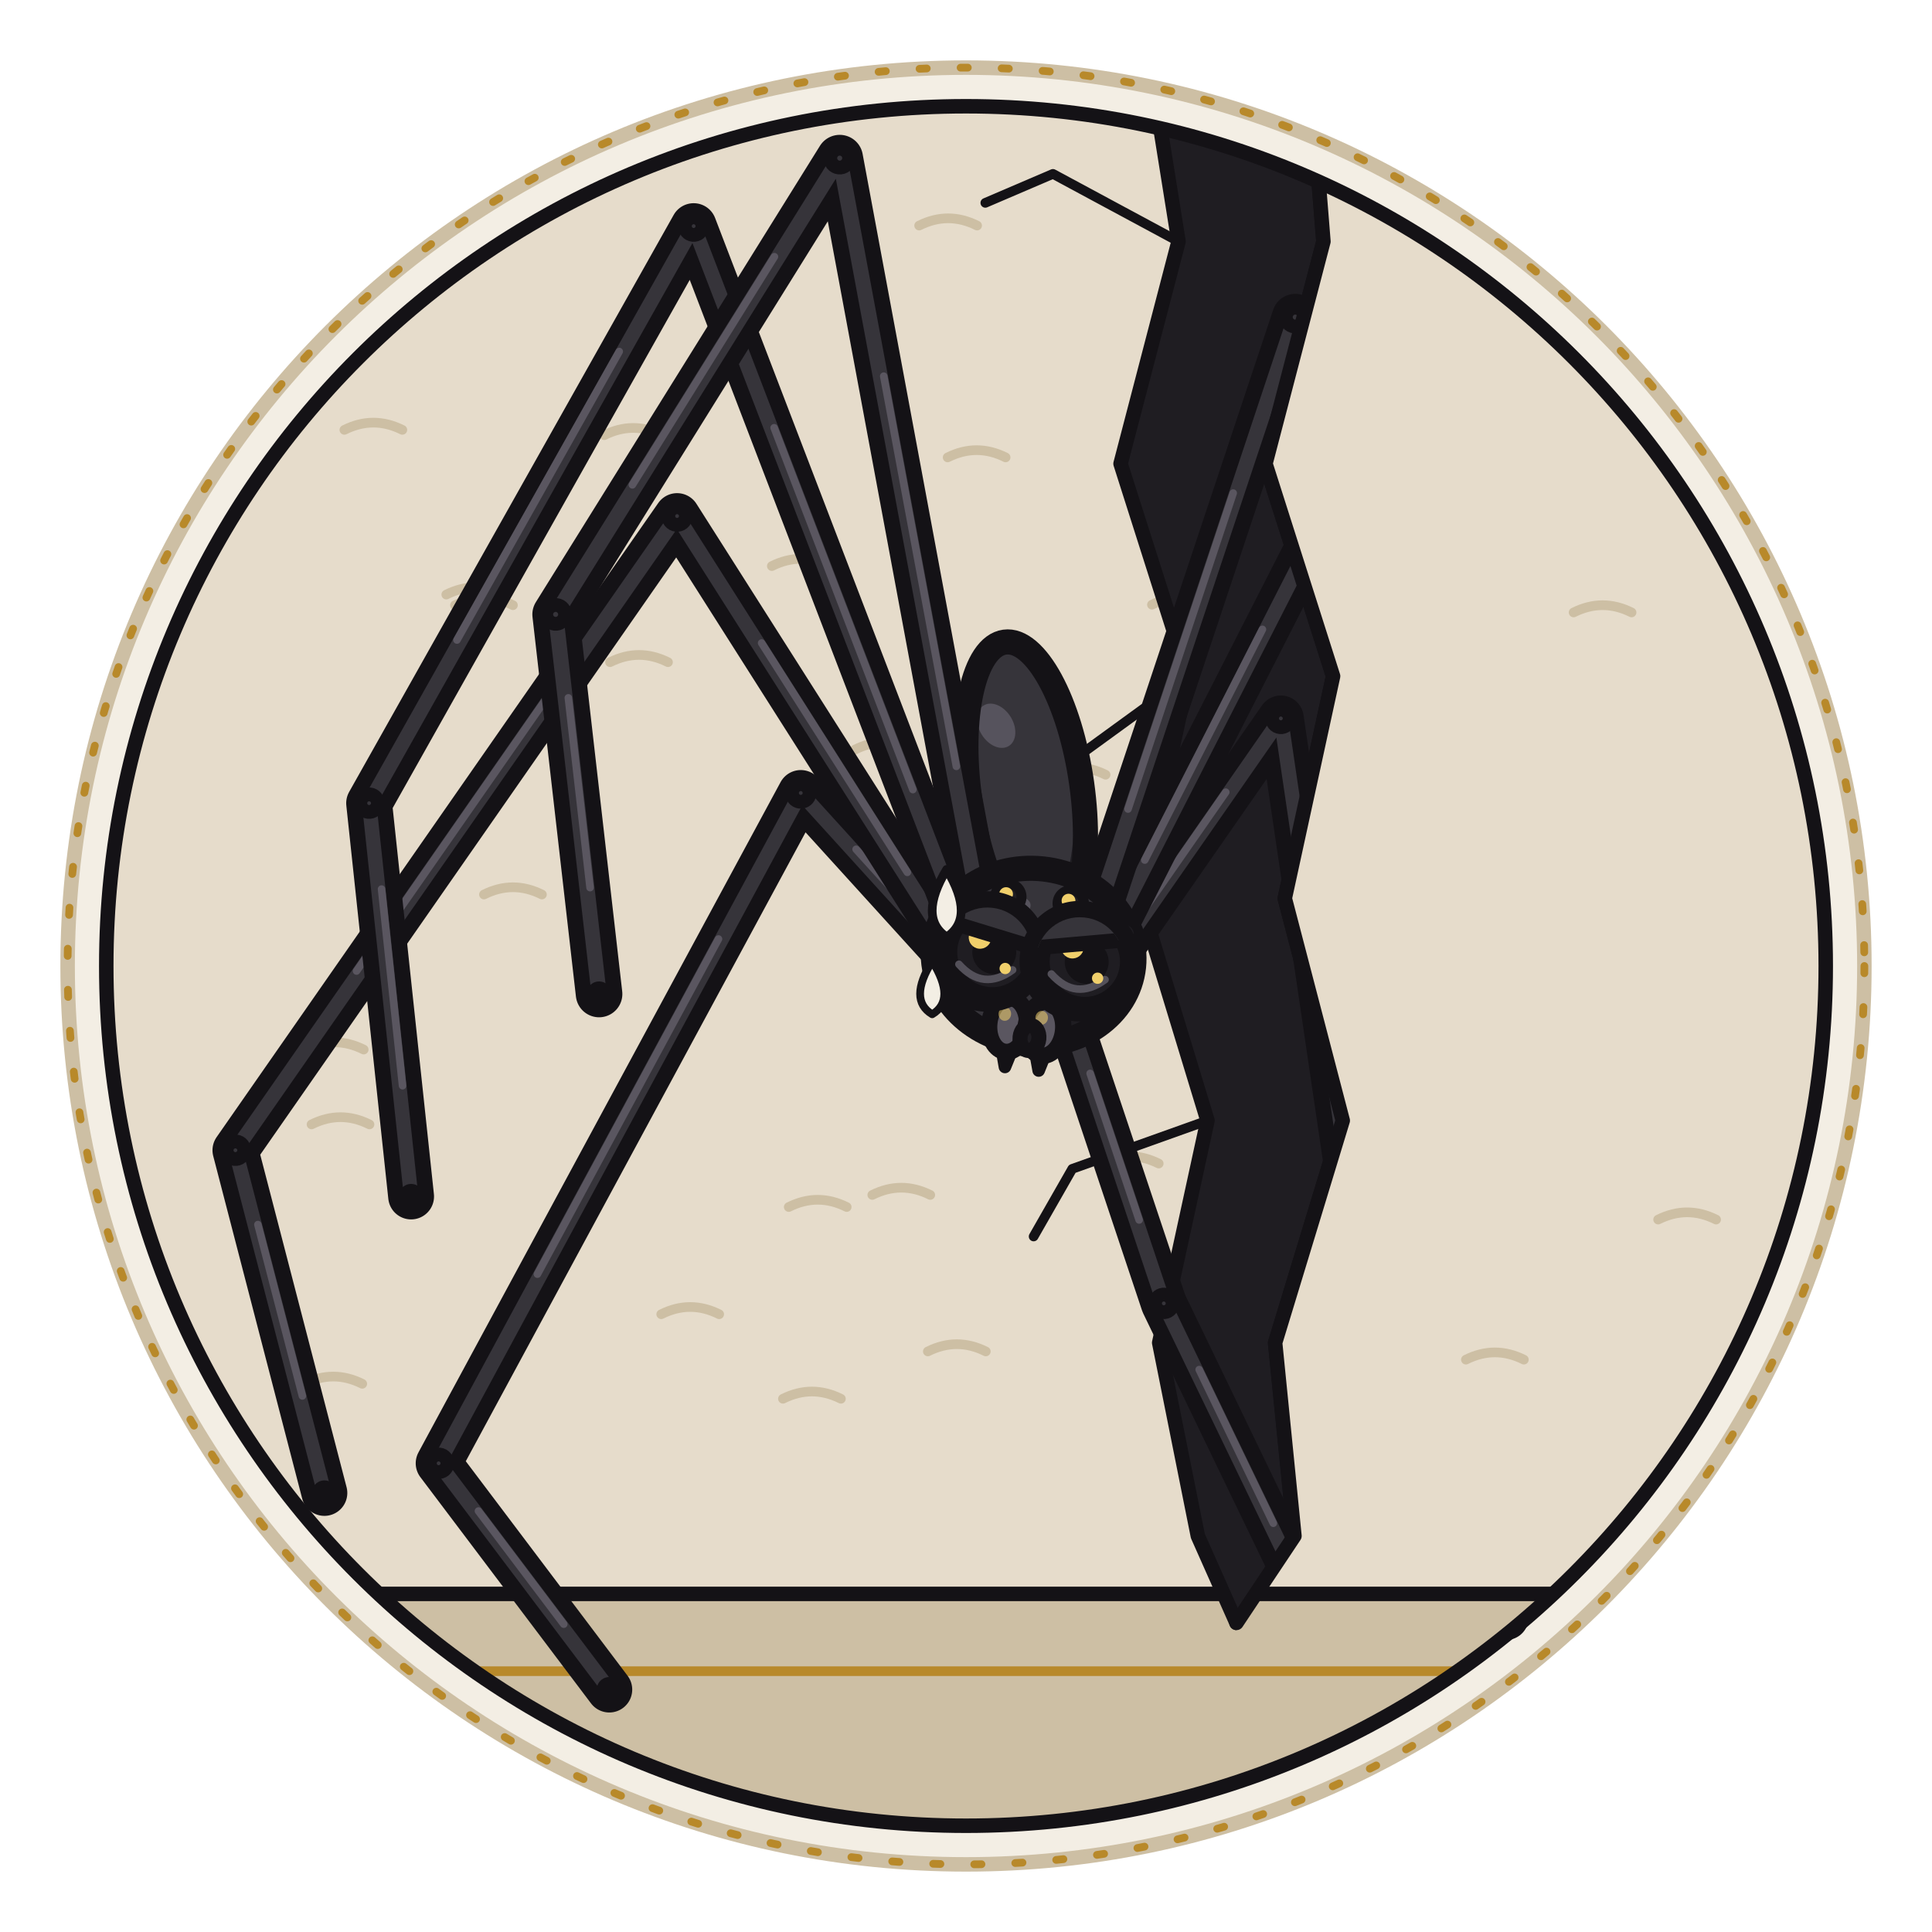
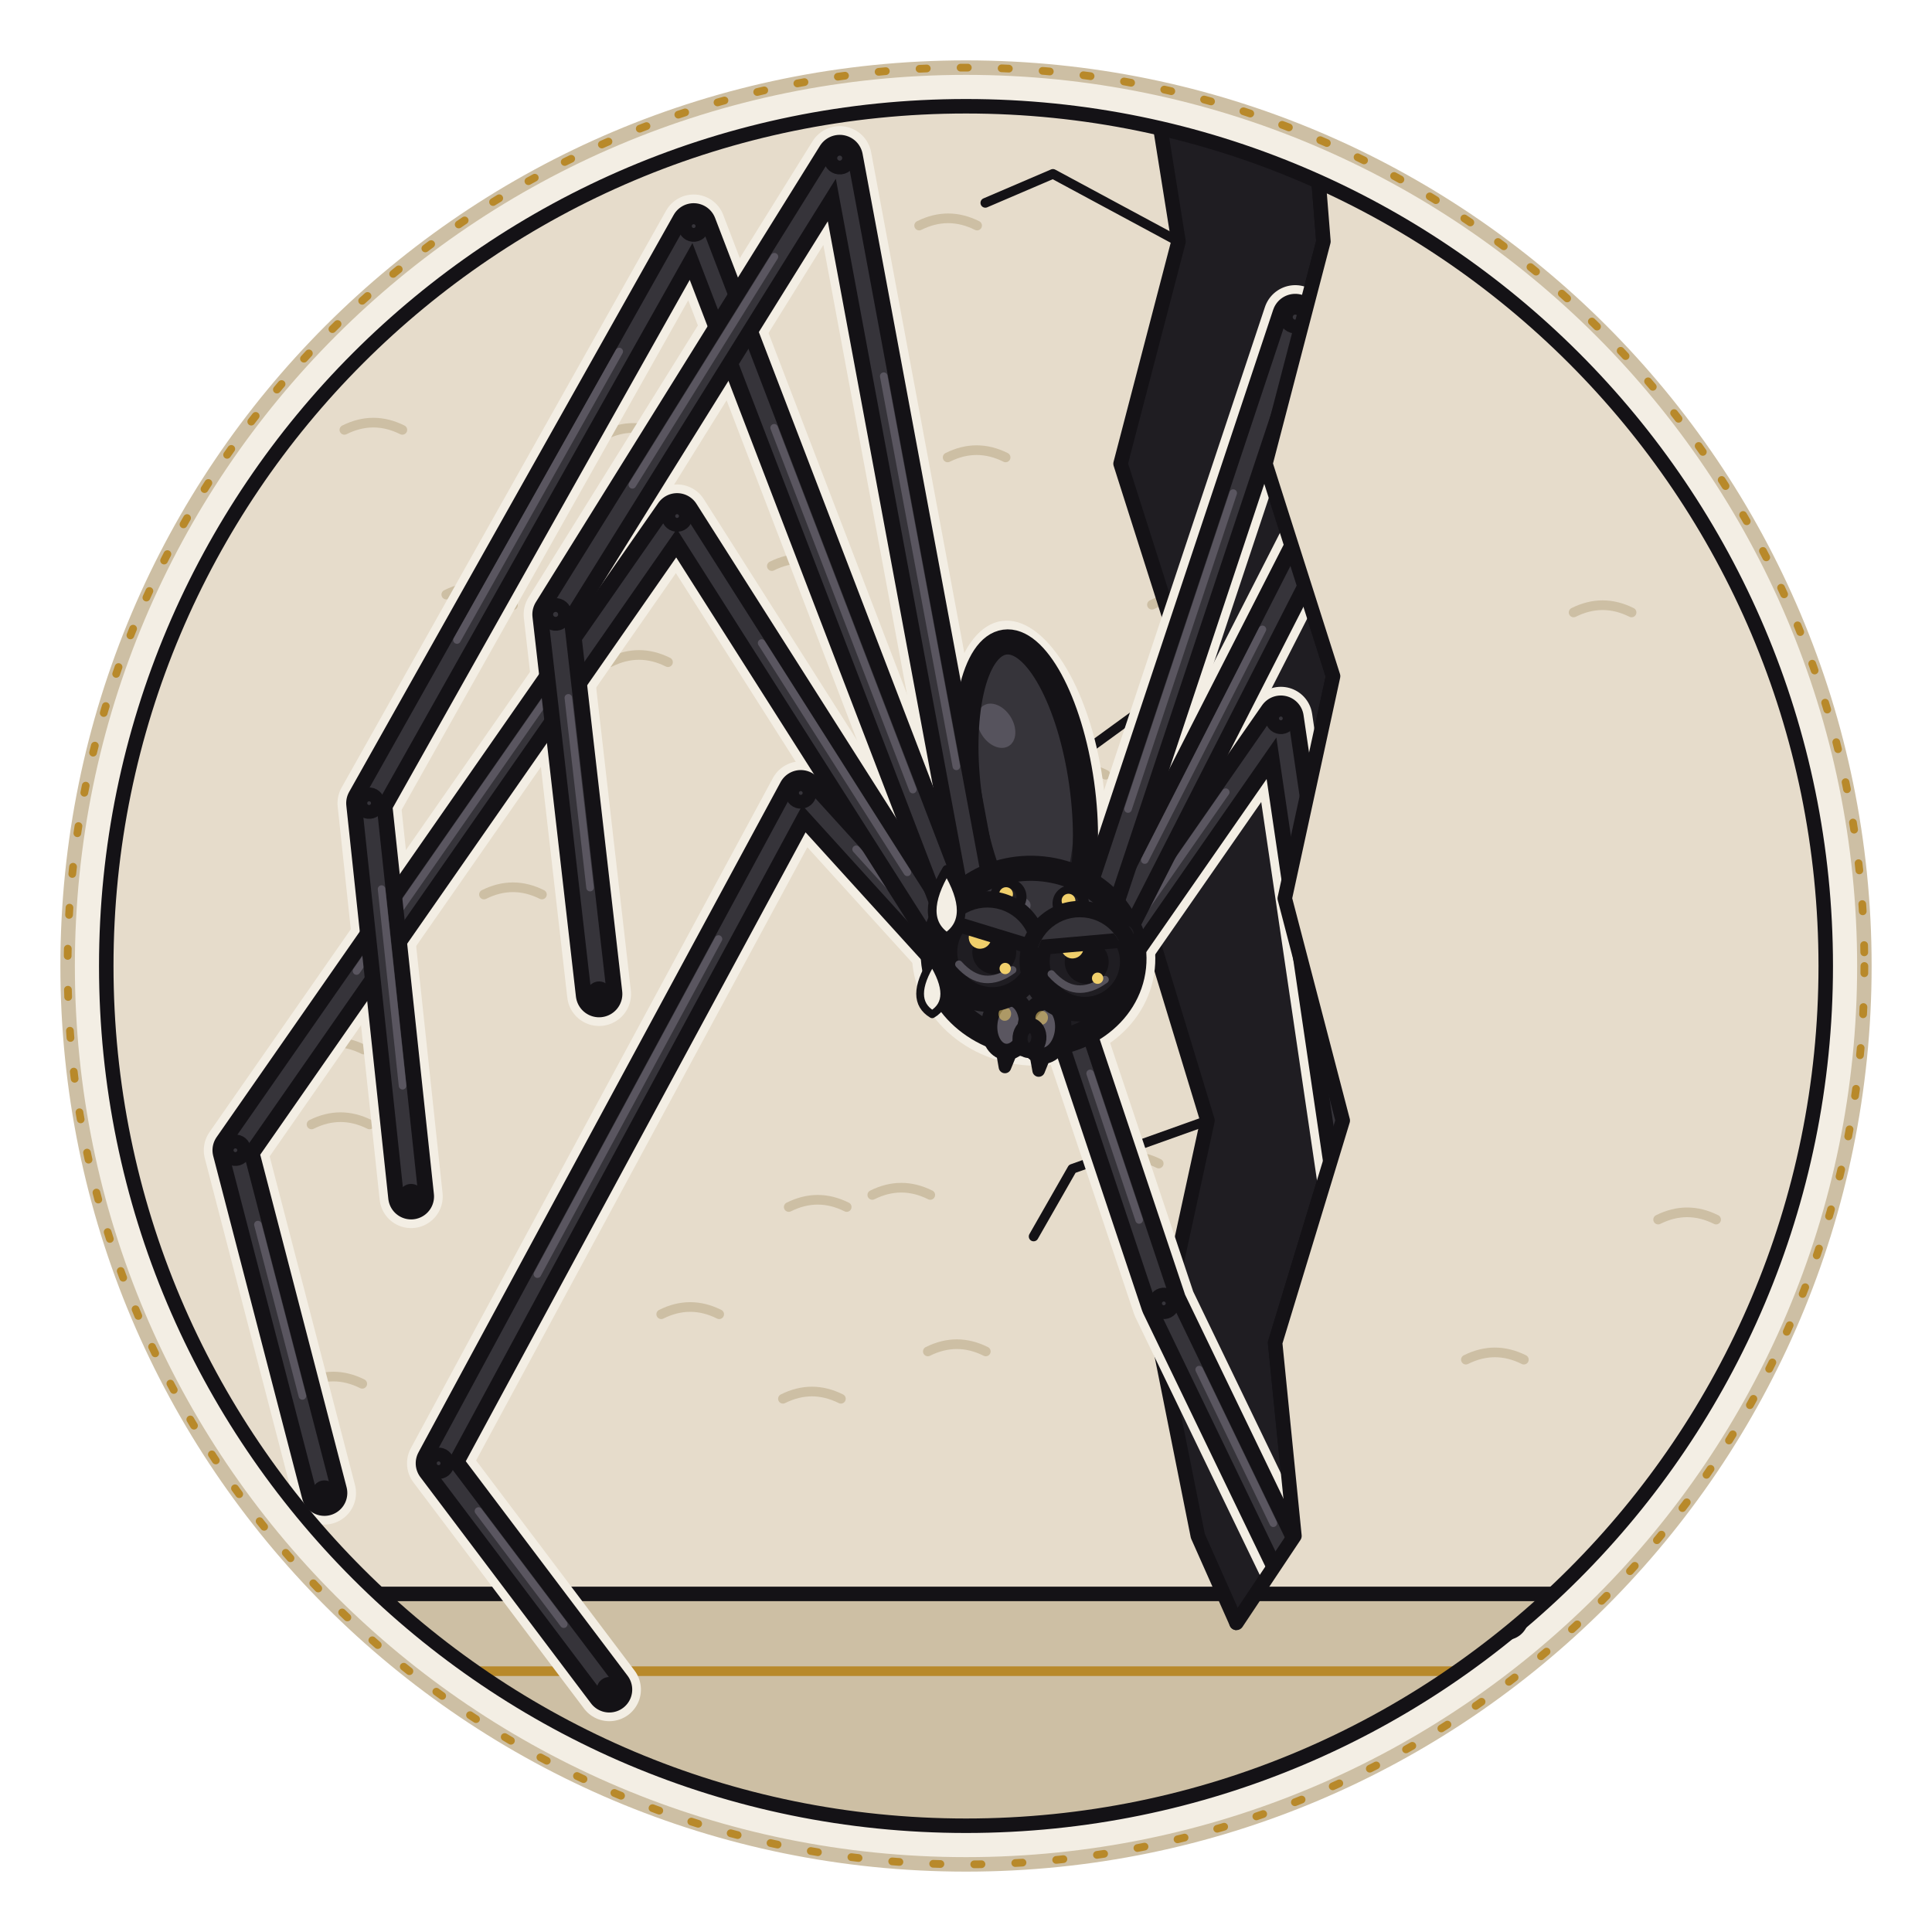
<svg xmlns="http://www.w3.org/2000/svg" viewBox="0 0 400 400" role="img" aria-labelledby="species-cellar-title">
  <clipPath id="sp-cellar-cam0">
    <circle cx="200" cy="200" r="178" fill="#000" />
  </clipPath>
  <circle cx="200" cy="200" r="186" fill="#f3eee4" stroke="#cdbfa4" stroke-width="3" />
  <circle cx="200" cy="200" r="178" fill="#e6dccb" stroke="#cdbfa4" stroke-width="2.5" />
  <clipPath id="sp-cellar-lip1">
    <path d="M270 0 L274 50 L262 96 L276 140 L266 186 L278 232 L264 278 L268 318 L256 336 L256 420 L420 420 L420 0 Z" />
  </clipPath>
  <g clip-path="url(#sp-cellar-cam0)">
    <path d="M177 155.2 q6 -3 12 0M126.3 137.1 q6 -3 12 0M192.1 279.8 q6 -3 12 0M325.8 126.8 q6 -3 12 0M180.6 247.4 q6 -3 12 0M94.2 125.3 q6 -3 12 0M238.5 125.2 q6 -3 12 0M63 286.5 q6 -3 12 0M100.2 185.2 q6 -3 12 0M309.9 44.4 q6 -3 12 0M196.2 94.7 q6 -3 12 0M216.9 160.4 q6 -3 12 0M63.3 217.3 q6 -3 12 0M303.5 281.5 q6 -3 12 0M250.6 194.9 q6 -3 12 0M92.4 123.1 q6 -3 12 0M159.8 117.2 q6 -3 12 0M246.1 149.1 q6 -3 12 0M162.1 289.6 q6 -3 12 0M227.9 240.9 q6 -3 12 0M136.9 272.1 q6 -3 12 0M343.3 252.5 q6 -3 12 0M247.8 65.8 q6 -3 12 0M190.3 46.7 q6 -3 12 0M64.5 232.8 q6 -3 12 0M163.3 249.9 q6 -3 12 0M125.1 90.1 q6 -3 12 0M254 265.7 q6 -3 12 0M42 36.9 q6 -3 12 0M71.3 89 q6 -3 12 0" fill="none" stroke="#cdbfa4" stroke-width="2" stroke-linecap="round" stroke-linejoin="round" />
    <path d="M0 330 L400 330 L400 400 L0 400 Z" fill="#cdbfa4" stroke="#141216" stroke-width="3" stroke-linecap="round" stroke-linejoin="round" />
    <path d="M0 346 L400 346" stroke="#b8892a" stroke-width="2" stroke-linecap="round" />
    <path d="M236 0 L244 50 L232 96 L246 140 L236 186 L250 232 L240 278 L248 318 L256 336 L256 336 L268 318 L264 278 L278 232 L266 186 L276 140 L262 96 L274 50 L270 0 Z" fill="#1f1d22" stroke="#141216" stroke-width="3" stroke-linecap="round" stroke-linejoin="round" />
    <path d="M244 50 l-26 -14 l-14 6 M246 140 l-22 16 M250 232 l-28 10 l-8 14" fill="none" stroke="#141216" stroke-width="2" stroke-linecap="round" stroke-linejoin="round" />
  </g>
  <g transform="translate(214 198) rotate(6) scale(1.3 1.3)">
+     <g opacity="1">
+       <path d="M8 -2 L30.8 -105.6 L57.2 -66 L81.4 -44" fill="none" stroke="#f3eee4" stroke-width="10.184" stroke-linecap="round" stroke-linejoin="round" />
+       <circle cx="30.8" cy="-105.6" r="4" fill="#f3eee4" />
+       <circle cx="57.2" cy="-66" r="4" fill="#f3eee4" />
+       <circle cx="81.4" cy="-44" r="3.4" fill="#f3eee4" />
+       <path d="M10 0 L39.6 -77 L63.8 -8.8 L88 6.6" fill="none" stroke="#f3eee4" stroke-width="10.069" stroke-linecap="round" stroke-linejoin="round" />
+       <circle cx="39.6" cy="-77" r="3.9" fill="#f3eee4" />
+       <circle cx="63.8" cy="-8.8" r="3.9" fill="#f3eee4" />
+       <circle cx="88" cy="6.6" r="3.4" fill="#f3eee4" />
+       <path d="M10 4 L35.2 -41.8 L57.2 44 L85.8 52.8" fill="none" stroke="#f3eee4" stroke-width="10.069" stroke-linecap="round" stroke-linejoin="round" />
+       <circle cx="35.2" cy="-41.8" r="3.9" fill="#f3eee4" />
+       <circle cx="57.2" cy="44" r="3.9" fill="#f3eee4" />
+       <circle cx="85.8" cy="52.8" r="3.4" fill="#f3eee4" />
+       <path d="M6 8 L26.4 52.8 L55 99 L85.8 96.8" fill="none" stroke="#f3eee4" stroke-width="10.069" stroke-linecap="round" stroke-linejoin="round" />
+       <circle cx="26.4" cy="52.8" r="3.9" fill="#f3eee4" />
+       <circle cx="55" cy="99" r="3.9" fill="#f3eee4" />
+       <circle cx="85.8" cy="96.8" r="3.4" fill="#f3eee4" />
+       <path d="M-8 -2 L-44 -123.2 L-81.4 -46.2 L-68.2 13.2" fill="none" stroke="#f3eee4" stroke-width="10.184" stroke-linecap="round" stroke-linejoin="round" />
+       <circle cx="-44" cy="-123.2" r="4" fill="#f3eee4" />
+       <circle cx="-81.4" cy="-46.2" r="4" fill="#f3eee4" />
+       <circle cx="-68.2" cy="13.2" r="3.4" fill="#f3eee4" />
+       <path d="M-10 0 L-66 -110 L-107.8 -13.2 L-94.6 48.4" fill="none" stroke="#f3eee4" stroke-width="10.069" stroke-linecap="round" stroke-linejoin="round" />
+       <circle cx="-66" cy="-110" r="3.9" fill="#f3eee4" />
+       <circle cx="-107.8" cy="-13.2" r="3.9" fill="#f3eee4" />
+       <circle cx="-94.6" cy="48.4" r="3.4" fill="#f3eee4" />
+       <path d="M-10 4 L-63.8 -63.8 L-123.2 44 L-103.4 96.8" fill="none" stroke="#f3eee4" stroke-width="10.069" stroke-linecap="round" stroke-linejoin="round" />
+       <circle cx="-63.8" cy="-63.8" r="3.9" fill="#f3eee4" />
+       <circle cx="-123.2" cy="44" r="3.9" fill="#f3eee4" />
+       <circle cx="-103.4" cy="96.8" r="3.4" fill="#f3eee4" />
+       <path d="M-6 8 L-39.6 -22 L-85.8 90.2 L-55 123.2" fill="none" stroke="#f3eee4" stroke-width="10.069" stroke-linecap="round" stroke-linejoin="round" />
+       <circle cx="-39.6" cy="-22" r="3.9" fill="#f3eee4" />
+       <circle cx="-85.8" cy="90.2" r="3.9" fill="#f3eee4" />
+       <circle cx="-55" cy="123.2" r="3.4" fill="#f3eee4" />
+       <g transform="rotate(-14 -4 -26)">
+         <ellipse cx="-4" cy="-26" rx="12.4" ry="27.4" fill="#f3eee4" />
+       </g>
+       <g transform="rotate(0 0 0)">
+         <ellipse cx="0" cy="0" rx="19.4" ry="17.4" fill="#f3eee4" />
+       </g>
+     </g>
    <g transform="rotate(-14 -4 -26)">
      <clipPath id="sp-cellar-c2">
        <ellipse cx="-4" cy="-26" rx="9" ry="24" fill="#000" />
      </clipPath>
      <ellipse cx="-4" cy="-26" rx="9" ry="24" fill="#1f1d22" />
      <g clip-path="url(#sp-cellar-c2)">
        <ellipse cx="-5.4" cy="-30.3" rx="9.2" ry="24.5" fill="#36343a" />
        <path d="M-11.8 -19.1h0" stroke="#1f1d22" stroke-width="1.8" stroke-linecap="round" />
        <ellipse cx="-7.2" cy="-37" rx="2.7" ry="3.8" fill="#5a5660" transform="rotate(-24 -7.2 -37)" opacity="0.9" />
      </g>
      <ellipse cx="-4" cy="-26" rx="9" ry="24" fill="none" stroke="#141216" stroke-width="4" />
    </g>
    <g>
      <path d="M6 8 L26.4 52.8 L55 99 L85.8 96.8" fill="none" stroke="#141216" stroke-width="7.3" stroke-linecap="round" stroke-linejoin="round" />
      <path d="M6 8 L26.4 52.8 L55 99 L85.8 96.8" fill="none" stroke="#36343a" stroke-width="2.3" stroke-linecap="round" stroke-linejoin="round" />
      <path d="M10.9 17.6 L21.1 40M33.1 62.7 L47.4 85.8M61.7 98 L77.1 96.9" stroke="#5a5660" stroke-width="1.2" stroke-linecap="round" fill="none" />
      <circle cx="26.4" cy="52.8" r="1.4" fill="#36343a" stroke="#141216" stroke-width="2.2" />
      <circle cx="55" cy="99" r="1.4" fill="#36343a" stroke="#141216" stroke-width="2.2" />
      <circle cx="85.8" cy="96.8" r="2" fill="#141216" />
    </g>
    <g>
      <path d="M-6 8 L-39.6 -22 L-85.8 90.2 L-55 123.2" fill="none" stroke="#141216" stroke-width="7.3" stroke-linecap="round" stroke-linejoin="round" />
      <path d="M-6 8 L-39.6 -22 L-85.8 90.2 L-55 123.2" fill="none" stroke="#36343a" stroke-width="2.3" stroke-linecap="round" stroke-linejoin="round" />
      <path d="M-13.1 1 L-29.9 -14M-50.2 2.5 L-73.3 58.6M-78.7 97.1 L-63.3 113.6" stroke="#5a5660" stroke-width="1.2" stroke-linecap="round" fill="none" />
      <circle cx="-39.6" cy="-22" r="1.4" fill="#36343a" stroke="#141216" stroke-width="2.2" />
      <circle cx="-85.8" cy="90.2" r="1.4" fill="#36343a" stroke="#141216" stroke-width="2.2" />
      <circle cx="-55" cy="123.2" r="2" fill="#141216" />
    </g>
    <g>
      <path d="M10 4 L35.2 -41.8 L57.2 44 L85.8 52.8" fill="none" stroke="#141216" stroke-width="7.3" stroke-linecap="round" stroke-linejoin="round" />
      <path d="M10 4 L35.2 -41.8 L57.2 44 L85.8 52.8" fill="none" stroke="#36343a" stroke-width="2.3" stroke-linecap="round" stroke-linejoin="round" />
      <path d="M15.1 -6.3 L27.7 -29.2M40.5 -23 L51.5 19.9M63.6 45.5 L77.9 49.9" stroke="#5a5660" stroke-width="1.2" stroke-linecap="round" fill="none" />
      <circle cx="35.2" cy="-41.8" r="1.4" fill="#36343a" stroke="#141216" stroke-width="2.2" />
      <circle cx="57.2" cy="44" r="1.4" fill="#36343a" stroke="#141216" stroke-width="2.2" />
      <circle cx="85.8" cy="52.8" r="2" fill="#141216" />
    </g>
    <g>
      <path d="M-10 4 L-63.8 -63.8 L-123.2 44 L-103.4 96.8" fill="none" stroke="#141216" stroke-width="7.3" stroke-linecap="round" stroke-linejoin="round" />
      <path d="M-10 4 L-63.8 -63.8 L-123.2 44 L-103.4 96.8" fill="none" stroke="#36343a" stroke-width="2.3" stroke-linecap="round" stroke-linejoin="round" />
      <path d="M-21.4 -11.2 L-48.3 -45.1M-77.3 -40.3 L-107 13.6M-118.4 55.4 L-108.5 81.8" stroke="#5a5660" stroke-width="1.2" stroke-linecap="round" fill="none" />
      <circle cx="-63.8" cy="-63.8" r="1.4" fill="#36343a" stroke="#141216" stroke-width="2.2" />
      <circle cx="-123.2" cy="44" r="1.4" fill="#36343a" stroke="#141216" stroke-width="2.2" />
      <circle cx="-103.4" cy="96.8" r="2" fill="#141216" />
    </g>
    <g>
      <path d="M10 0 L39.6 -77 L63.8 -8.8 L88 6.6" fill="none" stroke="#141216" stroke-width="7.3" stroke-linecap="round" stroke-linejoin="round" />
      <path d="M10 0 L39.6 -77 L63.8 -8.8 L88 6.6" fill="none" stroke="#36343a" stroke-width="2.3" stroke-linecap="round" stroke-linejoin="round" />
      <path d="M16 -17.1 L30.8 -55.6M45.4 -62.2 L57.5 -28.1M69.4 -5.8 L81.5 1.9" stroke="#5a5660" stroke-width="1.2" stroke-linecap="round" fill="none" />
      <circle cx="39.6" cy="-77" r="1.4" fill="#36343a" stroke="#141216" stroke-width="2.2" />
      <circle cx="63.8" cy="-8.8" r="1.4" fill="#36343a" stroke="#141216" stroke-width="2.2" />
      <circle cx="88" cy="6.6" r="2" fill="#141216" />
    </g>
    <g>
      <path d="M-10 0 L-66 -110 L-107.8 -13.2 L-94.6 48.4" fill="none" stroke="#141216" stroke-width="7.3" stroke-linecap="round" stroke-linejoin="round" />
      <path d="M-10 0 L-66 -110 L-107.8 -13.2 L-94.6 48.4" fill="none" stroke="#36343a" stroke-width="2.3" stroke-linecap="round" stroke-linejoin="round" />
      <path d="M-21.9 -24.4 L-49.9 -79.4M-75.7 -88.9 L-96.6 -40.5M-104.4 0.2 L-97.8 31" stroke="#5a5660" stroke-width="1.2" stroke-linecap="round" fill="none" />
      <circle cx="-66" cy="-110" r="1.4" fill="#36343a" stroke="#141216" stroke-width="2.2" />
      <circle cx="-107.8" cy="-13.2" r="1.4" fill="#36343a" stroke="#141216" stroke-width="2.2" />
      <circle cx="-94.6" cy="48.4" r="2" fill="#141216" />
    </g>
    <g>
      <path d="M8 -2 L30.8 -105.6 L57.2 -66 L81.4 -44" fill="none" stroke="#141216" stroke-width="7.415" stroke-linecap="round" stroke-linejoin="round" />
      <path d="M8 -2 L30.8 -105.6 L57.2 -66 L81.4 -44" fill="none" stroke="#36343a" stroke-width="2.415" stroke-linecap="round" stroke-linejoin="round" />
      <path d="M12.5 -24.9 L23.9 -76.7M37.1 -97.2 L50.3 -77.4M62.9 -61.6 L75 -50.6" stroke="#5a5660" stroke-width="1.2" stroke-linecap="round" fill="none" />
      <circle cx="30.8" cy="-105.6" r="1.5" fill="#36343a" stroke="#141216" stroke-width="2.2" />
      <circle cx="57.2" cy="-66" r="1.5" fill="#36343a" stroke="#141216" stroke-width="2.2" />
      <circle cx="81.4" cy="-44" r="2" fill="#141216" />
    </g>
    <g>
      <path d="M-8 -2 L-44 -123.2 L-81.4 -46.2 L-68.2 13.2" fill="none" stroke="#141216" stroke-width="7.415" stroke-linecap="round" stroke-linejoin="round" />
      <path d="M-8 -2 L-44 -123.2 L-81.4 -46.2 L-68.2 13.2" fill="none" stroke="#36343a" stroke-width="2.415" stroke-linecap="round" stroke-linejoin="round" />
      <path d="M-15.4 -28.8 L-33.4 -89.4M-52.7 -106.5 L-71.4 -68M-78 -33.2 L-71.4 -3.5" stroke="#5a5660" stroke-width="1.2" stroke-linecap="round" fill="none" />
      <circle cx="-44" cy="-123.2" r="1.5" fill="#36343a" stroke="#141216" stroke-width="2.2" />
      <circle cx="-81.4" cy="-46.2" r="1.5" fill="#36343a" stroke="#141216" stroke-width="2.2" />
      <circle cx="-68.2" cy="13.2" r="2" fill="#141216" />
    </g>
    <g transform="rotate(0 0 0)">
      <clipPath id="sp-cellar-c3">
        <ellipse cx="0" cy="0" rx="16" ry="14" fill="#000" />
      </clipPath>
      <ellipse cx="0" cy="0" rx="16" ry="14" fill="#1f1d22" />
      <g clip-path="url(#sp-cellar-c3)">
        <ellipse cx="-2.6" cy="-2.5" rx="16.3" ry="14.3" fill="#36343a" />
        <path d="M11.6 2.9h0" stroke="#1f1d22" stroke-width="1.8" stroke-linecap="round" />
        <ellipse cx="-5.8" cy="-6.4" rx="4.8" ry="2.2" fill="#5a5660" transform="rotate(-24 -5.8 -6.4)" opacity="0.9" />
      </g>
      <ellipse cx="0" cy="0" rx="16" ry="14" fill="none" stroke="#141216" stroke-width="4" />
    </g>
    <path d="M-3.7 14.5 l1 3.5 l0.9 -3.1 Z" fill="#f3eee4" stroke="#141216" stroke-width="2" stroke-linecap="round" stroke-linejoin="round" />
    <path d="M3.7 14.5 l-1 3.5 l-0.9 -3.1 Z" fill="#f3eee4" stroke="#141216" stroke-width="2" stroke-linecap="round" stroke-linejoin="round" />
    <ellipse cx="-2.9" cy="11.3" rx="3" ry="4.3" fill="#5a5660" stroke="#141216" stroke-width="2.6" />
    <ellipse cx="2.9" cy="11.3" rx="3" ry="4.3" fill="#5a5660" stroke="#141216" stroke-width="2.6" />
    <ellipse cx="-3.6" cy="9.6" rx="1" ry="1.1" fill="#f0cf6b" opacity="0.55" />
    <ellipse cx="2.3" cy="9.6" rx="1" ry="1.1" fill="#f0cf6b" opacity="0.55" />
    <circle cx="-5" cy="-9" r="2.9" fill="#141216" />
    <circle cx="-5" cy="-9" r="1.3" fill="#1f1d22" />
    <circle cx="-5.4" cy="-9.4" r="1.1" fill="#f0cf6b" />
    <circle cx="5" cy="-9" r="2.9" fill="#141216" />
    <circle cx="5" cy="-9" r="1.3" fill="#1f1d22" />
    <circle cx="4.6" cy="-9.4" r="1.1" fill="#f0cf6b" />
    <circle cx="-14" cy="-5" r="3.1" fill="#141216" />
    <circle cx="-14" cy="-5" r="1.5" fill="#1f1d22" />
    <circle cx="-14.4" cy="-5.4" r="1.1" fill="#f0cf6b" />
    <circle cx="14" cy="-5" r="3.1" fill="#141216" />
    <circle cx="14" cy="-5" r="1.5" fill="#1f1d22" />
    <circle cx="13.6" cy="-5.4" r="1.1" fill="#f0cf6b" />
    <circle cx="-7.4" cy="0" r="9.6" fill="#141216" />
    <clipPath id="sp-cellar-e4">
      <circle cx="-7.4" cy="0" r="7" fill="#000" />
    </clipPath>
    <g clip-path="url(#sp-cellar-e4)">
      <circle cx="-7.4" cy="0" r="7" fill="#141216" />
      <circle cx="-6.6" cy="0" r="5.6" fill="#1f1d22" />
      <circle cx="-6.3" cy="0" r="3.5" fill="#141216" />
      <path d="M-11.7 2.5 Q-7.4 6.4 -3.1 2.5" fill="none" stroke="#5a5660" stroke-width="1.2" stroke-linecap="round" stroke-linejoin="round" opacity="0.9" />
      <circle cx="-8.8" cy="-2.1" r="1.8" fill="#f0cf6b" />
      <circle cx="-4.3" cy="2.4" r="0.9" fill="#f0cf6b" />
      <path d="M0.3 -8.4 L0.3 -1.3 L-15.1 -4.3 L-15.1 -8.4 Z" fill="#36343a" />
      <path d="M0.3 -1.3 L-15.1 -4.3" fill="none" stroke="#141216" stroke-width="2.4" stroke-linecap="round" stroke-linejoin="round" />
    </g>
    <circle cx="7.4" cy="0" r="9.6" fill="#141216" />
    <clipPath id="sp-cellar-e5">
      <circle cx="7.4" cy="0" r="7" fill="#000" />
    </clipPath>
    <g clip-path="url(#sp-cellar-e5)">
      <circle cx="7.4" cy="0" r="7" fill="#141216" />
      <circle cx="8.2" cy="0" r="5.6" fill="#1f1d22" />
      <circle cx="8.5" cy="0" r="3.5" fill="#141216" />
      <path d="M3.1 2.5 Q7.4 6.4 11.7 2.5" fill="none" stroke="#5a5660" stroke-width="1.2" stroke-linecap="round" stroke-linejoin="round" opacity="0.9" />
      <circle cx="6" cy="-2.1" r="1.8" fill="#f0cf6b" />
      <circle cx="10.5" cy="2.4" r="0.9" fill="#f0cf6b" />
      <path d="M-0.3 -8.4 L-0.3 -1.3 L15.1 -4.3 L15.1 -8.4 Z" fill="#36343a" />
      <path d="M-0.3 -1.3 L15.1 -4.3" fill="none" stroke="#141216" stroke-width="2.4" stroke-linecap="round" stroke-linejoin="round" />
    </g>
    <ellipse cx="0.7" cy="13" rx="1.5" ry="2" fill="#1f1d22" stroke="#141216" stroke-width="2.4" />
  </g>
  <g clip-path="url(#sp-cellar-cam0)">
    <g clip-path="url(#sp-cellar-lip1)">
      <path d="M0 0 H400 V330 H0 Z" fill="#e6dccb" />
      <path d="M177 155.2 q6 -3 12 0M126.3 137.1 q6 -3 12 0M192.1 279.8 q6 -3 12 0M325.8 126.8 q6 -3 12 0M180.6 247.4 q6 -3 12 0M94.2 125.3 q6 -3 12 0M238.5 125.2 q6 -3 12 0M63 286.5 q6 -3 12 0M100.2 185.2 q6 -3 12 0M309.9 44.4 q6 -3 12 0M196.2 94.7 q6 -3 12 0M216.9 160.4 q6 -3 12 0M63.3 217.3 q6 -3 12 0M303.5 281.5 q6 -3 12 0M250.6 194.9 q6 -3 12 0M92.4 123.1 q6 -3 12 0M159.8 117.2 q6 -3 12 0M246.1 149.1 q6 -3 12 0M162.1 289.6 q6 -3 12 0M227.9 240.9 q6 -3 12 0M136.9 272.1 q6 -3 12 0M343.3 252.5 q6 -3 12 0M247.8 65.8 q6 -3 12 0M190.3 46.7 q6 -3 12 0M64.5 232.8 q6 -3 12 0M163.3 249.9 q6 -3 12 0M125.1 90.1 q6 -3 12 0M254 265.7 q6 -3 12 0M42 36.9 q6 -3 12 0M71.3 89 q6 -3 12 0" fill="none" stroke="#cdbfa4" stroke-width="2" stroke-linecap="round" stroke-linejoin="round" />
      <path d="M0 330 L400 330 L400 400 L0 400 Z" fill="#cdbfa4" stroke="#141216" stroke-width="3" stroke-linecap="round" stroke-linejoin="round" />
      <path d="M0 346 L400 346" stroke="#b8892a" stroke-width="2" stroke-linecap="round" />
    </g>
    <path d="M270 0 L274 50 L262 96 L276 140 L266 186 L278 232 L264 278 L268 318 L256 336" fill="none" stroke="#141216" stroke-width="3" stroke-linecap="round" stroke-linejoin="round" />
  </g>
  <circle cx="200" cy="200" r="178" fill="none" stroke="#141216" stroke-width="3" />
  <circle cx="200" cy="200" r="186" fill="none" stroke="#b8892a" stroke-width="1.6" stroke-dasharray="1.5 7" stroke-linecap="round" />
  <path d="M196 180 q-6 10 0 14 q6 -4 0 -14 Z" fill="#f3eee4" stroke="#141216" stroke-width="1.8" stroke-linecap="round" stroke-linejoin="round" />
  <path d="M193 199 q-5 8 0 11 q5 -3 0 -11 Z" fill="#f3eee4" stroke="#141216" stroke-width="1.6" stroke-linecap="round" stroke-linejoin="round" />
</svg>
